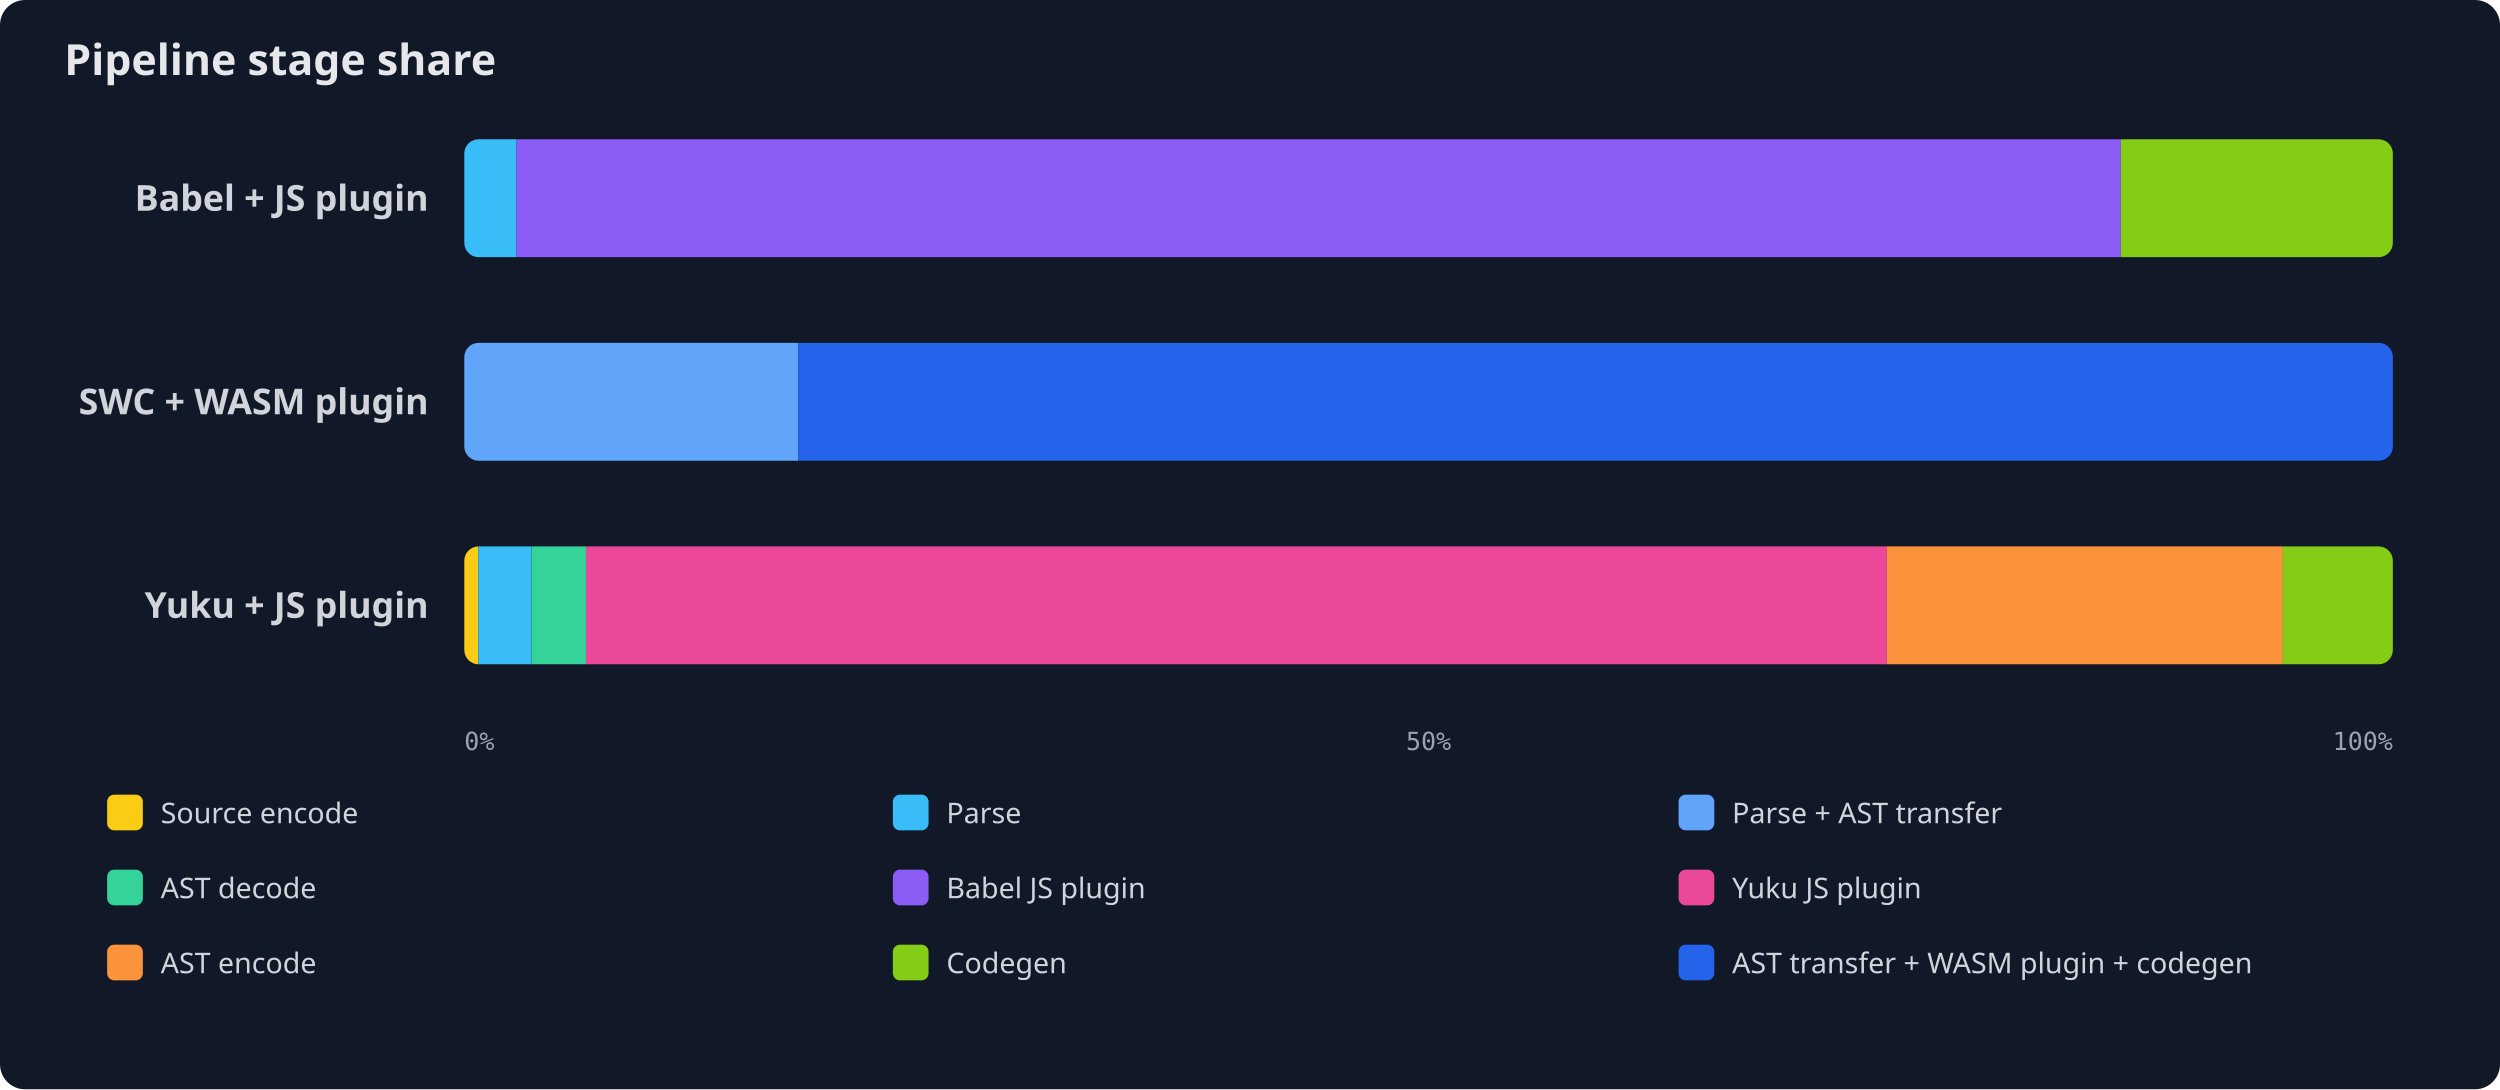
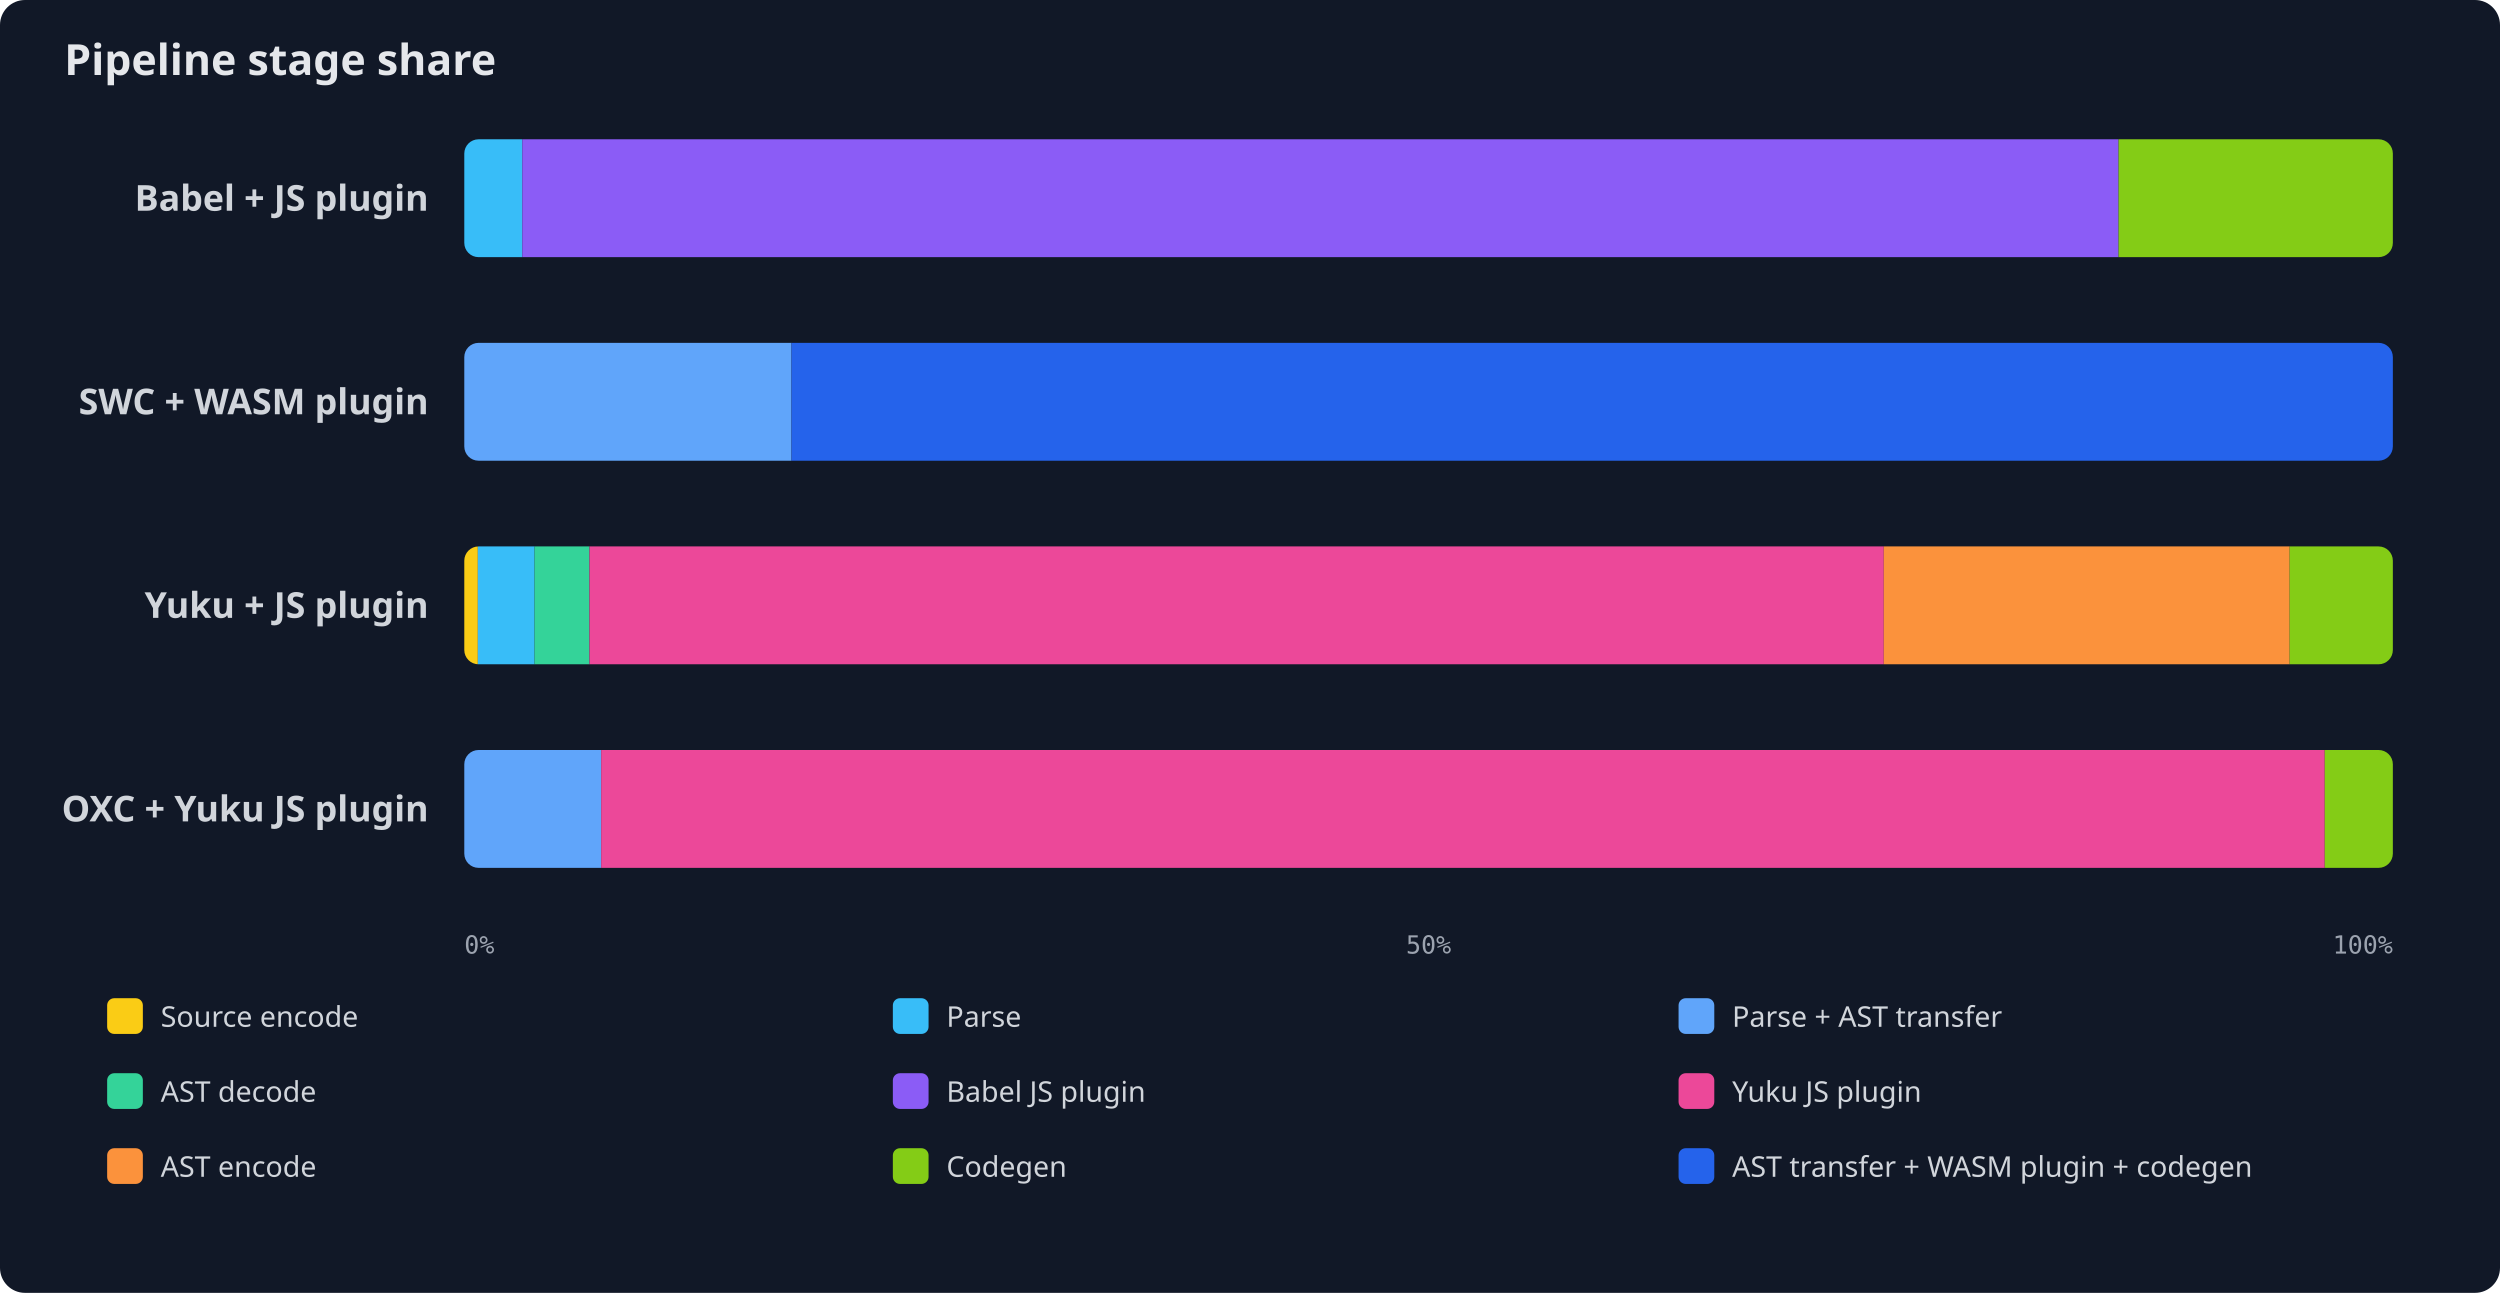
- <svg xmlns="http://www.w3.org/2000/svg" width="1400" height="610" viewBox="0 0 1400 610" role="img" aria-label="Styled-components transform stage shares">
+ <svg xmlns="http://www.w3.org/2000/svg" width="1400" height="724" viewBox="0 0 1400 724" role="img" aria-label="Styled-components transform stage shares">
  <style>
      .title { fill: #e5e7eb; font: 700 24px system-ui, sans-serif; }
      .label { fill: #d1d5db; font: 600 20px system-ui, sans-serif; }
      .legend { fill: #d1d5db; font: 16px system-ui, sans-serif; }
      .axis { fill: #9ca3af; font: 14px ui-monospace, monospace; }
    </style>
  <rect width="100%" height="100%" rx="14" fill="#111827" />
  <text x="36" y="42" class="title">Pipeline stage share</text>
  <text x="240" y="118" text-anchor="end" class="label">
        Babel + JS plugin
      </text>
  <g clip-path="url(#row-0)">
-     <rect x="260.00" y="78" width="29.28" height="66" fill="#38bdf8" />
-     <rect x="289.28" y="78" width="898.40" height="66" fill="#8b5cf6" />
-     <rect x="1187.68" y="78" width="152.32" height="66" fill="#84cc16" />
+     <rect x="260.00" y="78" width="32.47" height="66" fill="#38bdf8" />
+     <rect x="292.47" y="78" width="893.93" height="66" fill="#8b5cf6" />
+     <rect x="1186.40" y="78" width="153.60" height="66" fill="#84cc16" />
  </g>
  <clipPath id="row-0">
    <rect x="260" y="78" width="1080" height="66" rx="8" />
  </clipPath>
  <text x="240" y="232" text-anchor="end" class="label">
        SWC + WASM plugin
      </text>
  <g clip-path="url(#row-1)">
-     <rect x="260.00" y="192" width="187.05" height="66" fill="#60a5fa" />
-     <rect x="447.05" y="192" width="892.95" height="66" fill="#2563eb" />
+     <rect x="260.00" y="192" width="183.24" height="66" fill="#60a5fa" />
+     <rect x="443.24" y="192" width="896.76" height="66" fill="#2563eb" />
  </g>
  <clipPath id="row-1">
    <rect x="260" y="192" width="1080" height="66" rx="8" />
  </clipPath>
  <text x="240" y="346" text-anchor="end" class="label">
        Yuku + JS plugin
      </text>
  <g clip-path="url(#row-2)">
-     <rect x="260.00" y="306" width="7.85" height="66" fill="#facc15" />
-     <rect x="267.85" y="306" width="29.86" height="66" fill="#38bdf8" />
-     <rect x="297.72" y="306" width="30.44" height="66" fill="#34d399" />
-     <rect x="328.16" y="306" width="728.49" height="66" fill="#ec4899" />
-     <rect x="1056.65" y="306" width="221.77" height="66" fill="#fb923c" />
-     <rect x="1278.41" y="306" width="61.59" height="66" fill="#84cc16" />
+     <rect x="260.00" y="306" width="7.60" height="66" fill="#facc15" />
+     <rect x="267.60" y="306" width="31.75" height="66" fill="#38bdf8" />
+     <rect x="299.34" y="306" width="30.76" height="66" fill="#34d399" />
+     <rect x="330.10" y="306" width="724.82" height="66" fill="#ec4899" />
+     <rect x="1054.92" y="306" width="227.30" height="66" fill="#fb923c" />
+     <rect x="1282.22" y="306" width="57.78" height="66" fill="#84cc16" />
  </g>
  <clipPath id="row-2">
    <rect x="260" y="306" width="1080" height="66" rx="8" />
  </clipPath>
-   <text x="260" y="420" class="axis">0%</text>
-   <text x="800" y="420" text-anchor="middle" class="axis">50%</text>
-   <text x="1340" y="420" text-anchor="end" class="axis">100%</text>
-   <rect x="60" y="445" width="20" height="20" rx="4" fill="#facc15" />
-   <text x="90" y="461" class="legend">Source encode</text>
-   <rect x="500" y="445" width="20" height="20" rx="4" fill="#38bdf8" />
-   <text x="530" y="461" class="legend">Parse</text>
-   <rect x="940" y="445" width="20" height="20" rx="4" fill="#60a5fa" />
-   <text x="970" y="461" class="legend">Parse + AST transfer</text>
-   <rect x="60" y="487" width="20" height="20" rx="4" fill="#34d399" />
-   <text x="90" y="503" class="legend">AST decode</text>
-   <rect x="500" y="487" width="20" height="20" rx="4" fill="#8b5cf6" />
-   <text x="530" y="503" class="legend">Babel JS plugin</text>
-   <rect x="940" y="487" width="20" height="20" rx="4" fill="#ec4899" />
-   <text x="970" y="503" class="legend">Yuku JS plugin</text>
-   <rect x="60" y="529" width="20" height="20" rx="4" fill="#fb923c" />
-   <text x="90" y="545" class="legend">AST encode</text>
-   <rect x="500" y="529" width="20" height="20" rx="4" fill="#84cc16" />
-   <text x="530" y="545" class="legend">Codegen</text>
-   <rect x="940" y="529" width="20" height="20" rx="4" fill="#2563eb" />
-   <text x="970" y="545" class="legend">AST transfer + WASM plugin + codegen</text>
+   <text x="240" y="460" text-anchor="end" class="label">
+         OXC + Yuku JS plugin
+       </text>
+   <g clip-path="url(#row-3)">
+     <rect x="260.00" y="420" width="76.65" height="66" fill="#60a5fa" />
+     <rect x="336.65" y="420" width="965.21" height="66" fill="#ec4899" />
+     <rect x="1301.86" y="420" width="38.14" height="66" fill="#84cc16" />
+   </g>
+   <clipPath id="row-3">
+     <rect x="260" y="420" width="1080" height="66" rx="8" />
+   </clipPath>
+   <text x="260" y="534" class="axis">0%</text>
+   <text x="800" y="534" text-anchor="middle" class="axis">50%</text>
+   <text x="1340" y="534" text-anchor="end" class="axis">100%</text>
+   <rect x="60" y="559" width="20" height="20" rx="4" fill="#facc15" />
+   <text x="90" y="575" class="legend">Source encode</text>
+   <rect x="500" y="559" width="20" height="20" rx="4" fill="#38bdf8" />
+   <text x="530" y="575" class="legend">Parse</text>
+   <rect x="940" y="559" width="20" height="20" rx="4" fill="#60a5fa" />
+   <text x="970" y="575" class="legend">Parse + AST transfer</text>
+   <rect x="60" y="601" width="20" height="20" rx="4" fill="#34d399" />
+   <text x="90" y="617" class="legend">AST decode</text>
+   <rect x="500" y="601" width="20" height="20" rx="4" fill="#8b5cf6" />
+   <text x="530" y="617" class="legend">Babel JS plugin</text>
+   <rect x="940" y="601" width="20" height="20" rx="4" fill="#ec4899" />
+   <text x="970" y="617" class="legend">Yuku JS plugin</text>
+   <rect x="60" y="643" width="20" height="20" rx="4" fill="#fb923c" />
+   <text x="90" y="659" class="legend">AST encode</text>
+   <rect x="500" y="643" width="20" height="20" rx="4" fill="#84cc16" />
+   <text x="530" y="659" class="legend">Codegen</text>
+   <rect x="940" y="643" width="20" height="20" rx="4" fill="#2563eb" />
+   <text x="970" y="659" class="legend">AST transfer + WASM plugin + codegen</text>
</svg>
